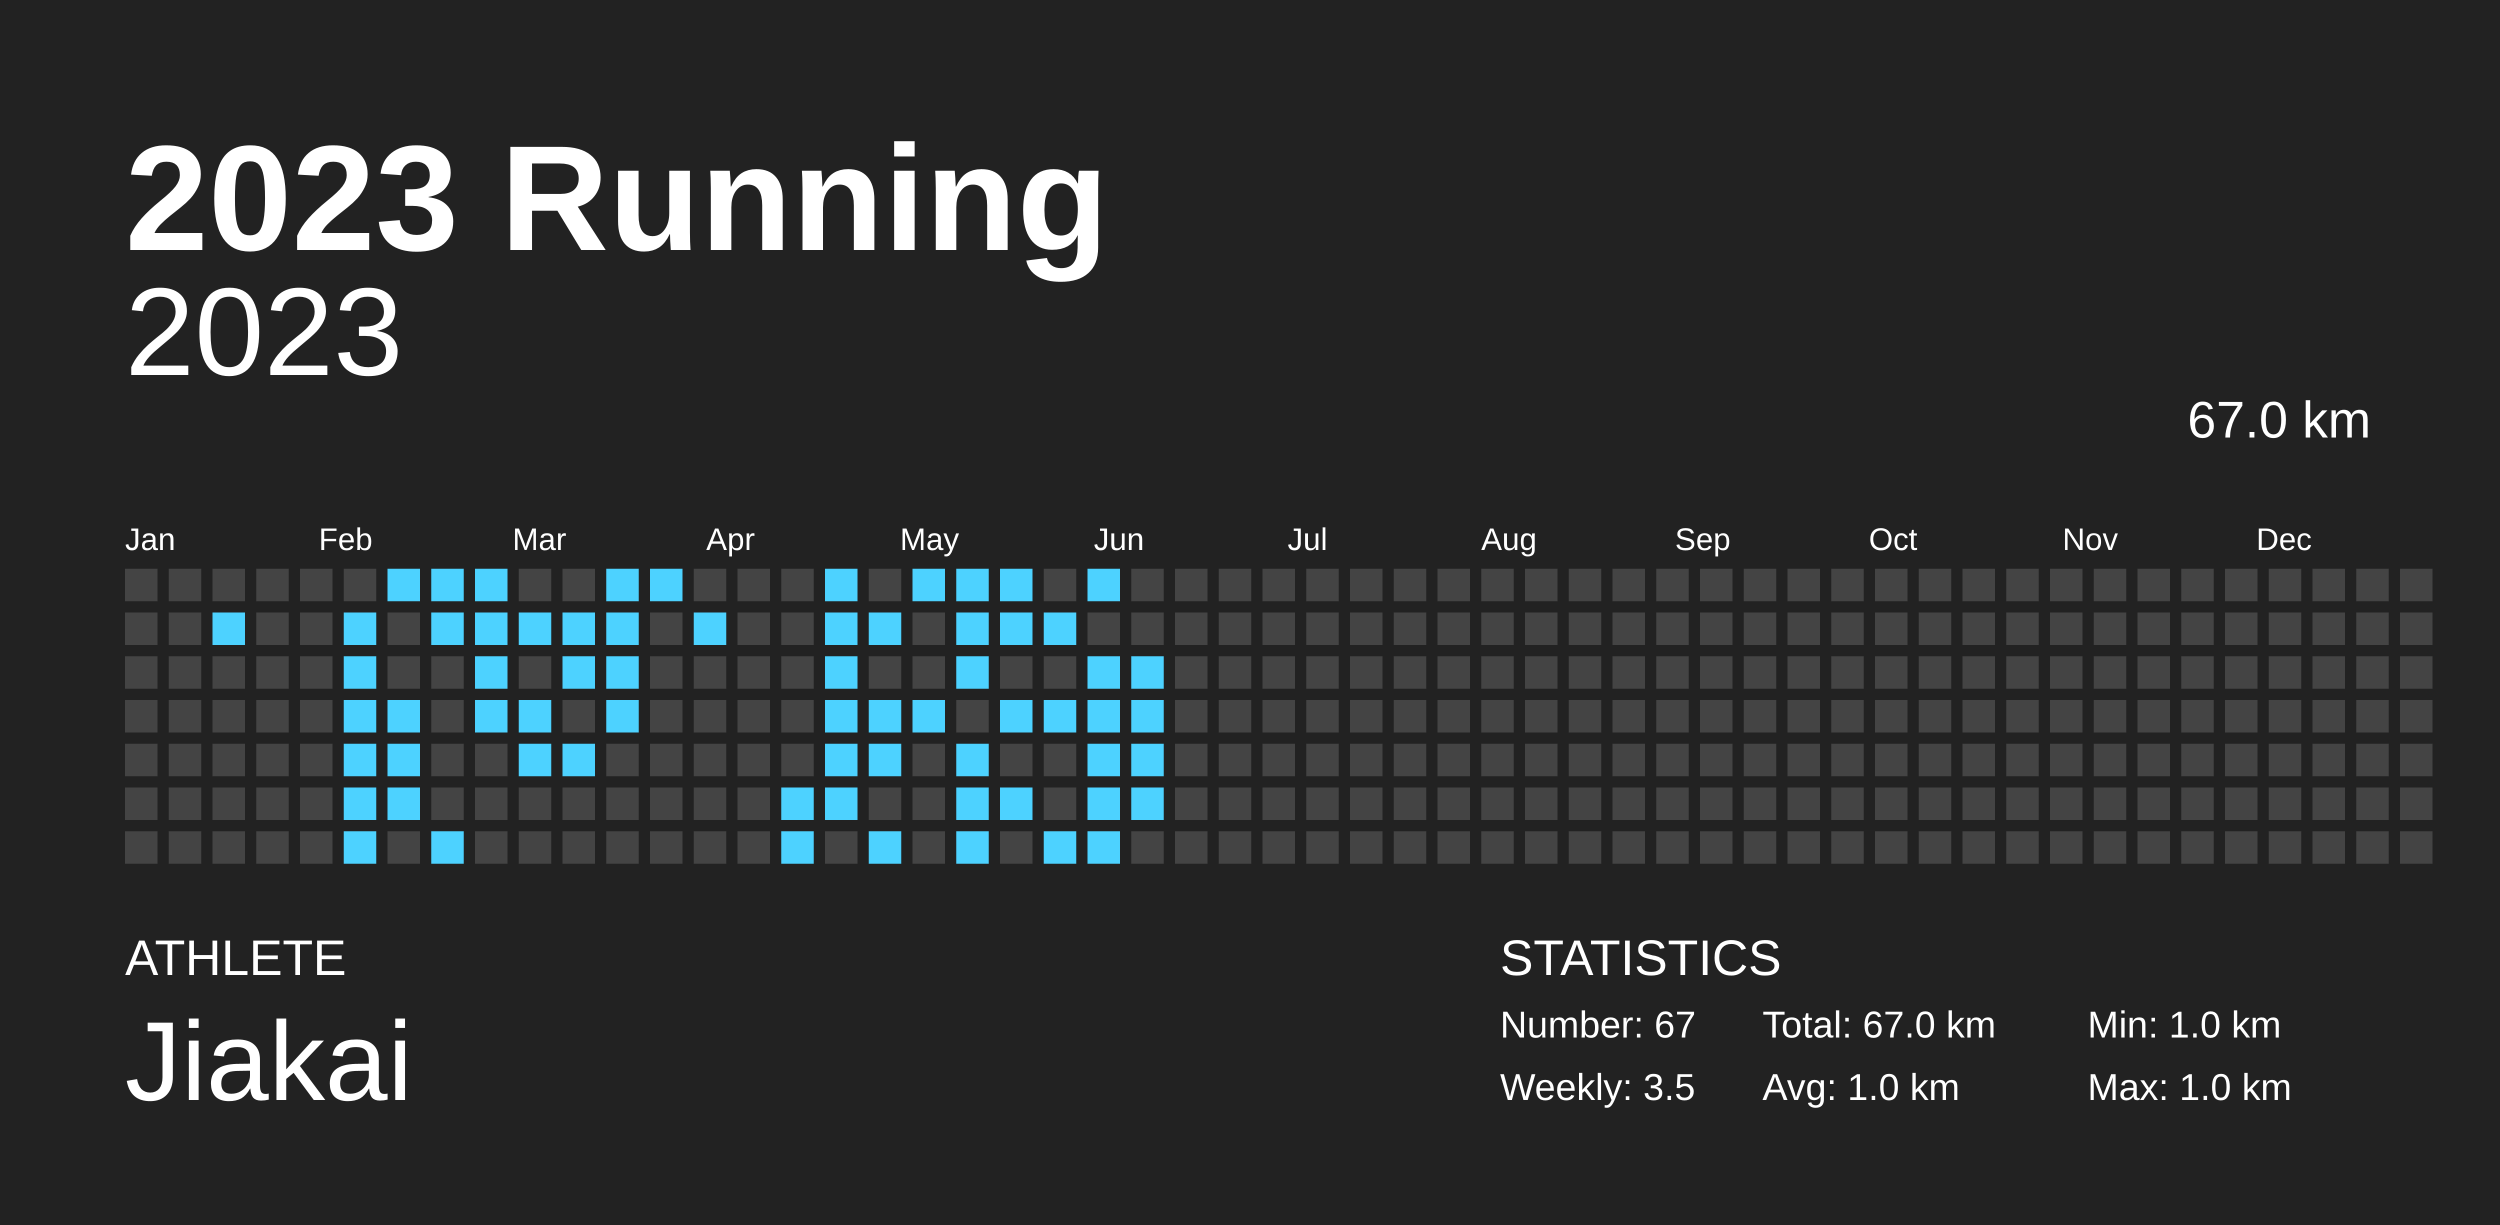
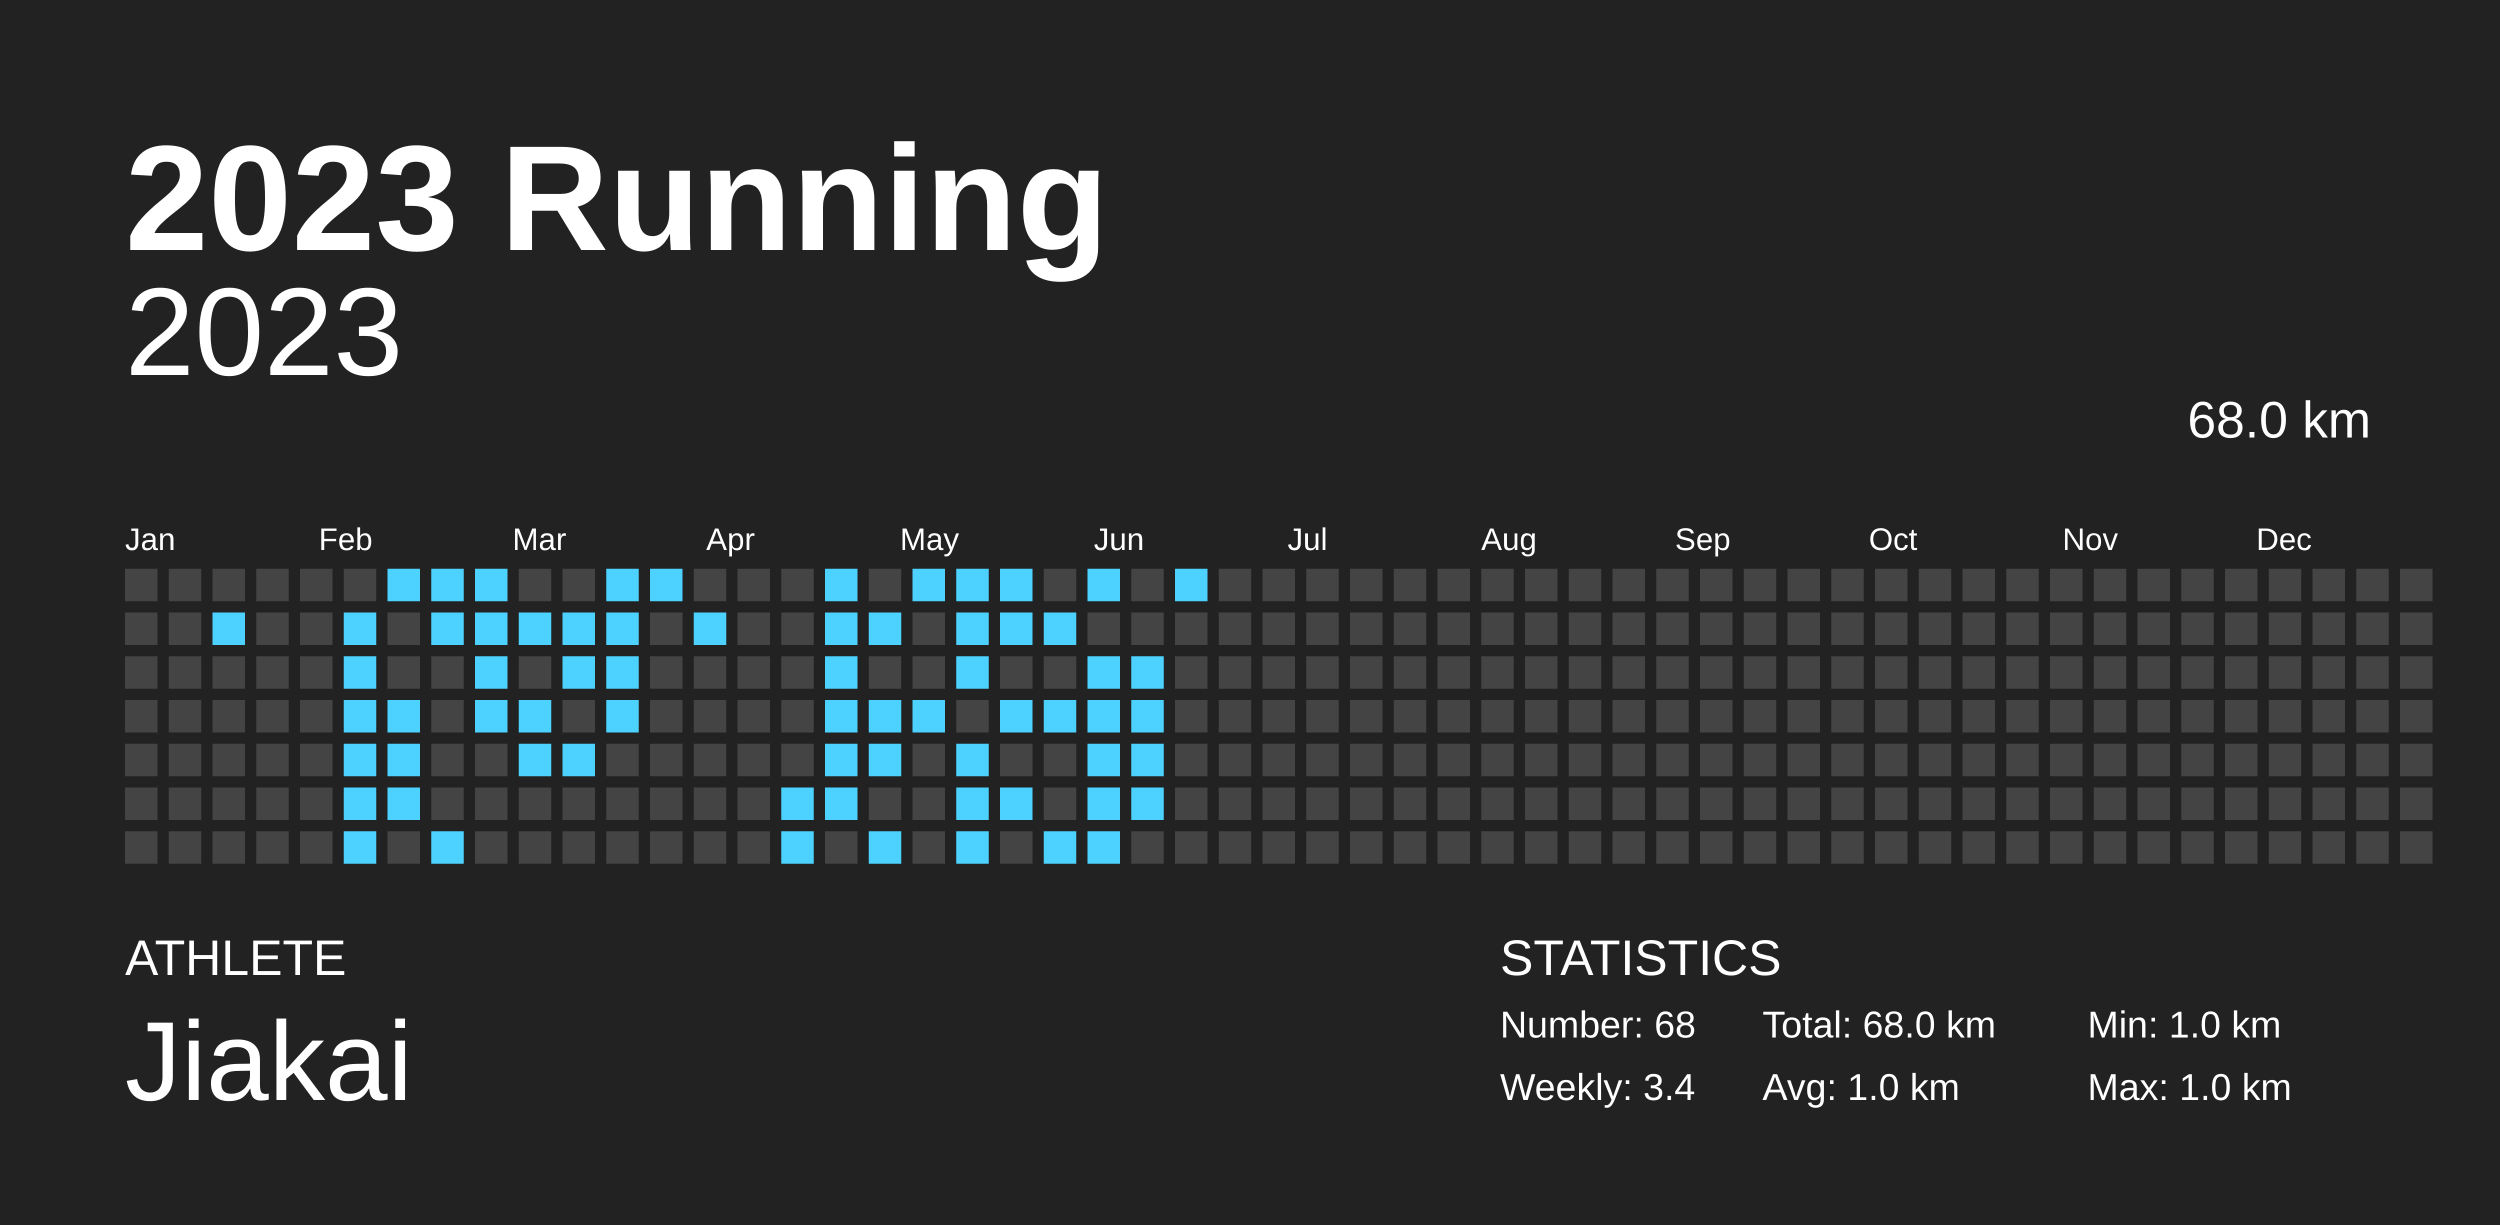
<svg xmlns="http://www.w3.org/2000/svg" baseProfile="full" height="98mm" version="1.1" viewBox="0,0,200,98" width="200mm">
  <defs />
  <rect fill="#222222" height="98" width="200" x="0" y="0" />
  <text fill="#FFFFFF" style="font-size:12px; font-family:Arial; font-weight:bold;" x="10" y="20">2023 Running</text>
  <text fill="#FFFFFF" style="font-size:4px; font-family:Arial" x="10" y="78">ATHLETE</text>
  <text fill="#FFFFFF" style="font-size:9px; font-family:Arial" x="10" y="88">Jiakai</text>
  <text fill="#FFFFFF" style="font-size:4px; font-family:Arial" x="120" y="78">STATISTICS</text>
-   <text fill="#FFFFFF" style="font-size:3px; font-family:Arial" x="120" y="83">Number: 67</text>
-   <text fill="#FFFFFF" style="font-size:3px; font-family:Arial" x="120" y="88">Weekly: 3.5</text>
-   <text fill="#FFFFFF" style="font-size:3px; font-family:Arial" x="141" y="83">Total: 67.0 km</text>
+   <text fill="#FFFFFF" style="font-size:3px; font-family:Arial" x="120" y="83">Number: 68</text>
+   <text fill="#FFFFFF" style="font-size:3px; font-family:Arial" x="120" y="88">Weekly: 3.4</text>
+   <text fill="#FFFFFF" style="font-size:3px; font-family:Arial" x="141" y="83">Total: 68.0 km</text>
  <text fill="#FFFFFF" style="font-size:3px; font-family:Arial" x="141" y="88">Avg: 1.0 km</text>
  <text fill="#FFFFFF" style="font-size:3px; font-family:Arial" x="167" y="83">Min: 1.0 km</text>
  <text fill="#FFFFFF" style="font-size:3px; font-family:Arial" x="167" y="88">Max: 1.0 km</text>
  <text alignment-baseline="hanging" fill="#FFFFFF" style="font-size:10.0px; font-family:Arial;" x="10" y="30">2023</text>
-   <text alignment-baseline="hanging" fill="#FFFFFF" style="font-size:4.125px; font-family:Arial;" x="175" y="35">67.0 km</text>
+   <text alignment-baseline="hanging" fill="#FFFFFF" style="font-size:4.125px; font-family:Arial;" x="175" y="35">68.0 km</text>
  <text fill="#FFFFFF" style="font-size:2.5px; font-family:Arial" x="10.0" y="44">Jan</text>
  <text fill="#FFFFFF" style="font-size:2.5px; font-family:Arial" x="25.5" y="44">Feb</text>
  <text fill="#FFFFFF" style="font-size:2.5px; font-family:Arial" x="41.0" y="44">Mar</text>
  <text fill="#FFFFFF" style="font-size:2.5px; font-family:Arial" x="56.5" y="44">Apr</text>
  <text fill="#FFFFFF" style="font-size:2.5px; font-family:Arial" x="72.0" y="44">May</text>
  <text fill="#FFFFFF" style="font-size:2.5px; font-family:Arial" x="87.5" y="44">Jun</text>
  <text fill="#FFFFFF" style="font-size:2.5px; font-family:Arial" x="103.0" y="44">Jul</text>
  <text fill="#FFFFFF" style="font-size:2.5px; font-family:Arial" x="118.5" y="44">Aug</text>
  <text fill="#FFFFFF" style="font-size:2.5px; font-family:Arial" x="134.0" y="44">Sep</text>
  <text fill="#FFFFFF" style="font-size:2.5px; font-family:Arial" x="149.5" y="44">Oct</text>
  <text fill="#FFFFFF" style="font-size:2.5px; font-family:Arial" x="165.0" y="44">Nov</text>
  <text fill="#FFFFFF" style="font-size:2.5px; font-family:Arial" x="180.5" y="44">Dec</text>
  <rect fill="#444444" height="2.6" width="2.6" x="10.0" y="45.5" />
  <rect fill="#444444" height="2.6" width="2.6" x="10.0" y="49.0" />
  <rect fill="#444444" height="2.6" width="2.6" x="10.0" y="52.5" />
  <rect fill="#444444" height="2.6" width="2.6" x="10.0" y="56.0" />
  <rect fill="#444444" height="2.6" width="2.6" x="10.0" y="59.5" />
  <rect fill="#444444" height="2.6" width="2.6" x="10.0" y="63.0" />
  <rect fill="#444444" height="2.6" width="2.6" x="10.0" y="66.5" />
  <rect fill="#444444" height="2.6" width="2.6" x="13.5" y="45.5" />
  <rect fill="#444444" height="2.6" width="2.6" x="13.5" y="49.0" />
  <rect fill="#444444" height="2.6" width="2.6" x="13.5" y="52.5" />
  <rect fill="#444444" height="2.6" width="2.6" x="13.5" y="56.0" />
  <rect fill="#444444" height="2.6" width="2.6" x="13.5" y="59.5" />
  <rect fill="#444444" height="2.6" width="2.6" x="13.5" y="63.0" />
  <rect fill="#444444" height="2.6" width="2.6" x="13.5" y="66.5" />
  <rect fill="#444444" height="2.6" width="2.6" x="17.0" y="45.5" />
  <rect fill="#4DD2FF" height="2.6" width="2.6" x="17.0" y="49.0" />
  <rect fill="#444444" height="2.6" width="2.6" x="17.0" y="52.5" />
  <rect fill="#444444" height="2.6" width="2.6" x="17.0" y="56.0" />
  <rect fill="#444444" height="2.6" width="2.6" x="17.0" y="59.5" />
  <rect fill="#444444" height="2.6" width="2.6" x="17.0" y="63.0" />
  <rect fill="#444444" height="2.6" width="2.6" x="17.0" y="66.5" />
  <rect fill="#444444" height="2.6" width="2.6" x="20.5" y="45.5" />
  <rect fill="#444444" height="2.6" width="2.6" x="20.5" y="49.0" />
  <rect fill="#444444" height="2.6" width="2.6" x="20.5" y="52.5" />
  <rect fill="#444444" height="2.6" width="2.6" x="20.5" y="56.0" />
  <rect fill="#444444" height="2.6" width="2.6" x="20.5" y="59.5" />
  <rect fill="#444444" height="2.6" width="2.6" x="20.5" y="63.0" />
  <rect fill="#444444" height="2.6" width="2.6" x="20.5" y="66.5" />
  <rect fill="#444444" height="2.6" width="2.6" x="24.0" y="45.5" />
  <rect fill="#444444" height="2.6" width="2.6" x="24.0" y="49.0" />
  <rect fill="#444444" height="2.6" width="2.6" x="24.0" y="52.5" />
  <rect fill="#444444" height="2.6" width="2.6" x="24.0" y="56.0" />
  <rect fill="#444444" height="2.6" width="2.6" x="24.0" y="59.5" />
  <rect fill="#444444" height="2.6" width="2.6" x="24.0" y="63.0" />
  <rect fill="#444444" height="2.6" width="2.6" x="24.0" y="66.5" />
  <rect fill="#444444" height="2.6" width="2.6" x="27.5" y="45.5" />
  <rect fill="#4DD2FF" height="2.6" width="2.6" x="27.5" y="49.0" />
  <rect fill="#4DD2FF" height="2.6" width="2.6" x="27.5" y="52.5" />
  <rect fill="#4DD2FF" height="2.6" width="2.6" x="27.5" y="56.0" />
  <rect fill="#4DD2FF" height="2.6" width="2.6" x="27.5" y="59.5" />
  <rect fill="#4DD2FF" height="2.6" width="2.6" x="27.5" y="63.0" />
  <rect fill="#4DD2FF" height="2.6" width="2.6" x="27.5" y="66.5" />
  <rect fill="#4DD2FF" height="2.6" width="2.6" x="31.0" y="45.5" />
  <rect fill="#444444" height="2.6" width="2.6" x="31.0" y="49.0" />
  <rect fill="#444444" height="2.6" width="2.6" x="31.0" y="52.5" />
  <rect fill="#4DD2FF" height="2.6" width="2.6" x="31.0" y="56.0" />
  <rect fill="#4DD2FF" height="2.6" width="2.6" x="31.0" y="59.5" />
  <rect fill="#4DD2FF" height="2.6" width="2.6" x="31.0" y="63.0" />
  <rect fill="#444444" height="2.6" width="2.6" x="31.0" y="66.5" />
  <rect fill="#4DD2FF" height="2.6" width="2.6" x="34.5" y="45.5" />
  <rect fill="#4DD2FF" height="2.6" width="2.6" x="34.5" y="49.0" />
  <rect fill="#444444" height="2.6" width="2.6" x="34.5" y="52.5" />
  <rect fill="#444444" height="2.6" width="2.6" x="34.5" y="56.0" />
  <rect fill="#444444" height="2.6" width="2.6" x="34.5" y="59.5" />
  <rect fill="#444444" height="2.6" width="2.6" x="34.5" y="63.0" />
  <rect fill="#4DD2FF" height="2.6" width="2.6" x="34.5" y="66.5" />
  <rect fill="#4DD2FF" height="2.6" width="2.6" x="38.0" y="45.5" />
  <rect fill="#4DD2FF" height="2.6" width="2.6" x="38.0" y="49.0" />
  <rect fill="#4DD2FF" height="2.6" width="2.6" x="38.0" y="52.5" />
  <rect fill="#4DD2FF" height="2.6" width="2.6" x="38.0" y="56.0" />
  <rect fill="#444444" height="2.6" width="2.6" x="38.0" y="59.5" />
  <rect fill="#444444" height="2.6" width="2.6" x="38.0" y="63.0" />
  <rect fill="#444444" height="2.6" width="2.6" x="38.0" y="66.5" />
  <rect fill="#444444" height="2.6" width="2.6" x="41.5" y="45.5" />
  <rect fill="#4DD2FF" height="2.6" width="2.6" x="41.5" y="49.0" />
  <rect fill="#444444" height="2.6" width="2.6" x="41.5" y="52.5" />
  <rect fill="#4DD2FF" height="2.6" width="2.6" x="41.5" y="56.0" />
  <rect fill="#4DD2FF" height="2.6" width="2.6" x="41.5" y="59.5" />
  <rect fill="#444444" height="2.6" width="2.6" x="41.5" y="63.0" />
  <rect fill="#444444" height="2.6" width="2.6" x="41.5" y="66.5" />
  <rect fill="#444444" height="2.6" width="2.6" x="45.0" y="45.5" />
  <rect fill="#4DD2FF" height="2.6" width="2.6" x="45.0" y="49.0" />
  <rect fill="#4DD2FF" height="2.6" width="2.6" x="45.0" y="52.5" />
  <rect fill="#444444" height="2.6" width="2.6" x="45.0" y="56.0" />
  <rect fill="#4DD2FF" height="2.6" width="2.6" x="45.0" y="59.5" />
  <rect fill="#444444" height="2.6" width="2.6" x="45.0" y="63.0" />
  <rect fill="#444444" height="2.6" width="2.6" x="45.0" y="66.5" />
  <rect fill="#4DD2FF" height="2.6" width="2.6" x="48.5" y="45.5" />
  <rect fill="#4DD2FF" height="2.6" width="2.6" x="48.5" y="49.0" />
  <rect fill="#4DD2FF" height="2.6" width="2.6" x="48.5" y="52.5" />
  <rect fill="#4DD2FF" height="2.6" width="2.6" x="48.5" y="56.0" />
  <rect fill="#444444" height="2.6" width="2.6" x="48.5" y="59.5" />
  <rect fill="#444444" height="2.6" width="2.6" x="48.5" y="63.0" />
  <rect fill="#444444" height="2.6" width="2.6" x="48.5" y="66.5" />
  <rect fill="#4DD2FF" height="2.6" width="2.6" x="52.0" y="45.5" />
  <rect fill="#444444" height="2.6" width="2.6" x="52.0" y="49.0" />
  <rect fill="#444444" height="2.6" width="2.6" x="52.0" y="52.5" />
  <rect fill="#444444" height="2.6" width="2.6" x="52.0" y="56.0" />
  <rect fill="#444444" height="2.6" width="2.6" x="52.0" y="59.5" />
  <rect fill="#444444" height="2.6" width="2.6" x="52.0" y="63.0" />
  <rect fill="#444444" height="2.6" width="2.6" x="52.0" y="66.5" />
  <rect fill="#444444" height="2.6" width="2.6" x="55.5" y="45.5" />
  <rect fill="#4DD2FF" height="2.6" width="2.6" x="55.5" y="49.0" />
  <rect fill="#444444" height="2.6" width="2.6" x="55.5" y="52.5" />
  <rect fill="#444444" height="2.6" width="2.6" x="55.5" y="56.0" />
  <rect fill="#444444" height="2.6" width="2.6" x="55.5" y="59.5" />
  <rect fill="#444444" height="2.6" width="2.6" x="55.5" y="63.0" />
  <rect fill="#444444" height="2.6" width="2.6" x="55.5" y="66.5" />
  <rect fill="#444444" height="2.6" width="2.6" x="59.0" y="45.5" />
  <rect fill="#444444" height="2.6" width="2.6" x="59.0" y="49.0" />
  <rect fill="#444444" height="2.6" width="2.6" x="59.0" y="52.5" />
  <rect fill="#444444" height="2.6" width="2.6" x="59.0" y="56.0" />
  <rect fill="#444444" height="2.6" width="2.6" x="59.0" y="59.5" />
  <rect fill="#444444" height="2.6" width="2.6" x="59.0" y="63.0" />
  <rect fill="#444444" height="2.6" width="2.6" x="59.0" y="66.5" />
  <rect fill="#444444" height="2.6" width="2.6" x="62.5" y="45.5" />
  <rect fill="#444444" height="2.6" width="2.6" x="62.5" y="49.0" />
  <rect fill="#444444" height="2.6" width="2.6" x="62.5" y="52.5" />
  <rect fill="#444444" height="2.6" width="2.6" x="62.5" y="56.0" />
  <rect fill="#444444" height="2.6" width="2.6" x="62.5" y="59.5" />
  <rect fill="#4DD2FF" height="2.6" width="2.6" x="62.5" y="63.0" />
  <rect fill="#4DD2FF" height="2.6" width="2.6" x="62.5" y="66.5" />
  <rect fill="#4DD2FF" height="2.6" width="2.6" x="66.0" y="45.5" />
  <rect fill="#4DD2FF" height="2.6" width="2.6" x="66.0" y="49.0" />
  <rect fill="#4DD2FF" height="2.6" width="2.6" x="66.0" y="52.5" />
  <rect fill="#4DD2FF" height="2.6" width="2.6" x="66.0" y="56.0" />
  <rect fill="#4DD2FF" height="2.6" width="2.6" x="66.0" y="59.5" />
  <rect fill="#4DD2FF" height="2.6" width="2.6" x="66.0" y="63.0" />
  <rect fill="#444444" height="2.6" width="2.6" x="66.0" y="66.5" />
  <rect fill="#444444" height="2.6" width="2.6" x="69.5" y="45.5" />
  <rect fill="#4DD2FF" height="2.6" width="2.6" x="69.5" y="49.0" />
  <rect fill="#444444" height="2.6" width="2.6" x="69.5" y="52.5" />
  <rect fill="#4DD2FF" height="2.6" width="2.6" x="69.5" y="56.0" />
  <rect fill="#4DD2FF" height="2.6" width="2.6" x="69.5" y="59.5" />
  <rect fill="#444444" height="2.6" width="2.6" x="69.5" y="63.0" />
  <rect fill="#4DD2FF" height="2.6" width="2.6" x="69.5" y="66.5" />
  <rect fill="#4DD2FF" height="2.6" width="2.6" x="73.0" y="45.5" />
  <rect fill="#444444" height="2.6" width="2.6" x="73.0" y="49.0" />
  <rect fill="#444444" height="2.6" width="2.6" x="73.0" y="52.5" />
  <rect fill="#4DD2FF" height="2.6" width="2.6" x="73.0" y="56.0" />
  <rect fill="#444444" height="2.6" width="2.6" x="73.0" y="59.5" />
  <rect fill="#444444" height="2.6" width="2.6" x="73.0" y="63.0" />
  <rect fill="#444444" height="2.6" width="2.6" x="73.0" y="66.5" />
  <rect fill="#4DD2FF" height="2.6" width="2.6" x="76.5" y="45.5" />
  <rect fill="#4DD2FF" height="2.6" width="2.6" x="76.5" y="49.0" />
  <rect fill="#4DD2FF" height="2.6" width="2.6" x="76.5" y="52.5" />
  <rect fill="#444444" height="2.6" width="2.6" x="76.5" y="56.0" />
  <rect fill="#4DD2FF" height="2.6" width="2.6" x="76.5" y="59.5" />
  <rect fill="#4DD2FF" height="2.6" width="2.6" x="76.5" y="63.0" />
  <rect fill="#4DD2FF" height="2.6" width="2.6" x="76.5" y="66.5" />
  <rect fill="#4DD2FF" height="2.6" width="2.6" x="80.0" y="45.5" />
  <rect fill="#4DD2FF" height="2.6" width="2.6" x="80.0" y="49.0" />
  <rect fill="#444444" height="2.6" width="2.6" x="80.0" y="52.5" />
  <rect fill="#4DD2FF" height="2.6" width="2.6" x="80.0" y="56.0" />
  <rect fill="#444444" height="2.6" width="2.6" x="80.0" y="59.5" />
  <rect fill="#4DD2FF" height="2.6" width="2.6" x="80.0" y="63.0" />
  <rect fill="#444444" height="2.6" width="2.6" x="80.0" y="66.5" />
  <rect fill="#444444" height="2.6" width="2.6" x="83.5" y="45.5" />
  <rect fill="#4DD2FF" height="2.6" width="2.6" x="83.5" y="49.0" />
  <rect fill="#444444" height="2.6" width="2.6" x="83.5" y="52.5" />
  <rect fill="#4DD2FF" height="2.6" width="2.6" x="83.5" y="56.0" />
  <rect fill="#444444" height="2.6" width="2.6" x="83.5" y="59.5" />
  <rect fill="#444444" height="2.6" width="2.6" x="83.5" y="63.0" />
  <rect fill="#4DD2FF" height="2.6" width="2.6" x="83.5" y="66.5" />
  <rect fill="#4DD2FF" height="2.6" width="2.6" x="87.0" y="45.5" />
  <rect fill="#444444" height="2.6" width="2.6" x="87.0" y="49.0" />
  <rect fill="#4DD2FF" height="2.6" width="2.6" x="87.0" y="52.5" />
  <rect fill="#4DD2FF" height="2.6" width="2.6" x="87.0" y="56.0" />
  <rect fill="#4DD2FF" height="2.6" width="2.6" x="87.0" y="59.5" />
  <rect fill="#4DD2FF" height="2.6" width="2.6" x="87.0" y="63.0" />
  <rect fill="#4DD2FF" height="2.6" width="2.6" x="87.0" y="66.5" />
  <rect fill="#444444" height="2.6" width="2.6" x="90.5" y="45.5" />
  <rect fill="#444444" height="2.6" width="2.6" x="90.5" y="49.0" />
  <rect fill="#4DD2FF" height="2.6" width="2.6" x="90.5" y="52.5" />
  <rect fill="#4DD2FF" height="2.6" width="2.6" x="90.5" y="56.0" />
  <rect fill="#4DD2FF" height="2.6" width="2.6" x="90.5" y="59.5" />
  <rect fill="#4DD2FF" height="2.6" width="2.6" x="90.5" y="63.0" />
  <rect fill="#444444" height="2.6" width="2.6" x="90.5" y="66.5" />
-   <rect fill="#444444" height="2.6" width="2.6" x="94.0" y="45.5" />
+   <rect fill="#4DD2FF" height="2.6" width="2.6" x="94.0" y="45.5" />
  <rect fill="#444444" height="2.6" width="2.6" x="94.0" y="49.0" />
  <rect fill="#444444" height="2.6" width="2.6" x="94.0" y="52.5" />
  <rect fill="#444444" height="2.6" width="2.6" x="94.0" y="56.0" />
  <rect fill="#444444" height="2.6" width="2.6" x="94.0" y="59.5" />
  <rect fill="#444444" height="2.6" width="2.6" x="94.0" y="63.0" />
  <rect fill="#444444" height="2.6" width="2.6" x="94.0" y="66.5" />
  <rect fill="#444444" height="2.6" width="2.6" x="97.5" y="45.5" />
  <rect fill="#444444" height="2.6" width="2.6" x="97.5" y="49.0" />
  <rect fill="#444444" height="2.6" width="2.6" x="97.5" y="52.5" />
  <rect fill="#444444" height="2.6" width="2.6" x="97.5" y="56.0" />
  <rect fill="#444444" height="2.6" width="2.6" x="97.5" y="59.5" />
  <rect fill="#444444" height="2.6" width="2.6" x="97.5" y="63.0" />
  <rect fill="#444444" height="2.6" width="2.6" x="97.5" y="66.5" />
  <rect fill="#444444" height="2.6" width="2.6" x="101.0" y="45.5" />
  <rect fill="#444444" height="2.6" width="2.6" x="101.0" y="49.0" />
  <rect fill="#444444" height="2.6" width="2.6" x="101.0" y="52.5" />
  <rect fill="#444444" height="2.6" width="2.6" x="101.0" y="56.0" />
  <rect fill="#444444" height="2.6" width="2.6" x="101.0" y="59.5" />
  <rect fill="#444444" height="2.6" width="2.6" x="101.0" y="63.0" />
  <rect fill="#444444" height="2.6" width="2.6" x="101.0" y="66.5" />
  <rect fill="#444444" height="2.6" width="2.6" x="104.5" y="45.5" />
  <rect fill="#444444" height="2.6" width="2.6" x="104.5" y="49.0" />
  <rect fill="#444444" height="2.6" width="2.6" x="104.5" y="52.5" />
  <rect fill="#444444" height="2.6" width="2.6" x="104.5" y="56.0" />
  <rect fill="#444444" height="2.6" width="2.6" x="104.5" y="59.5" />
  <rect fill="#444444" height="2.6" width="2.6" x="104.5" y="63.0" />
  <rect fill="#444444" height="2.6" width="2.6" x="104.5" y="66.5" />
  <rect fill="#444444" height="2.6" width="2.6" x="108.0" y="45.5" />
  <rect fill="#444444" height="2.6" width="2.6" x="108.0" y="49.0" />
  <rect fill="#444444" height="2.6" width="2.6" x="108.0" y="52.5" />
  <rect fill="#444444" height="2.6" width="2.6" x="108.0" y="56.0" />
  <rect fill="#444444" height="2.6" width="2.6" x="108.0" y="59.5" />
  <rect fill="#444444" height="2.6" width="2.6" x="108.0" y="63.0" />
  <rect fill="#444444" height="2.6" width="2.6" x="108.0" y="66.5" />
  <rect fill="#444444" height="2.6" width="2.6" x="111.5" y="45.5" />
  <rect fill="#444444" height="2.6" width="2.6" x="111.5" y="49.0" />
  <rect fill="#444444" height="2.6" width="2.6" x="111.5" y="52.5" />
  <rect fill="#444444" height="2.6" width="2.6" x="111.5" y="56.0" />
  <rect fill="#444444" height="2.6" width="2.6" x="111.5" y="59.5" />
  <rect fill="#444444" height="2.6" width="2.6" x="111.5" y="63.0" />
  <rect fill="#444444" height="2.6" width="2.6" x="111.5" y="66.5" />
  <rect fill="#444444" height="2.6" width="2.6" x="115.0" y="45.5" />
  <rect fill="#444444" height="2.6" width="2.6" x="115.0" y="49.0" />
  <rect fill="#444444" height="2.6" width="2.6" x="115.0" y="52.5" />
  <rect fill="#444444" height="2.6" width="2.6" x="115.0" y="56.0" />
  <rect fill="#444444" height="2.6" width="2.6" x="115.0" y="59.5" />
  <rect fill="#444444" height="2.6" width="2.6" x="115.0" y="63.0" />
  <rect fill="#444444" height="2.6" width="2.6" x="115.0" y="66.5" />
  <rect fill="#444444" height="2.6" width="2.6" x="118.5" y="45.5" />
  <rect fill="#444444" height="2.6" width="2.6" x="118.5" y="49.0" />
  <rect fill="#444444" height="2.6" width="2.6" x="118.5" y="52.5" />
  <rect fill="#444444" height="2.6" width="2.6" x="118.5" y="56.0" />
  <rect fill="#444444" height="2.6" width="2.6" x="118.5" y="59.5" />
  <rect fill="#444444" height="2.6" width="2.6" x="118.5" y="63.0" />
  <rect fill="#444444" height="2.6" width="2.6" x="118.5" y="66.5" />
  <rect fill="#444444" height="2.6" width="2.6" x="122.0" y="45.5" />
  <rect fill="#444444" height="2.6" width="2.6" x="122.0" y="49.0" />
  <rect fill="#444444" height="2.6" width="2.6" x="122.0" y="52.5" />
  <rect fill="#444444" height="2.6" width="2.6" x="122.0" y="56.0" />
  <rect fill="#444444" height="2.6" width="2.6" x="122.0" y="59.5" />
  <rect fill="#444444" height="2.6" width="2.6" x="122.0" y="63.0" />
  <rect fill="#444444" height="2.6" width="2.6" x="122.0" y="66.5" />
  <rect fill="#444444" height="2.6" width="2.6" x="125.5" y="45.5" />
  <rect fill="#444444" height="2.6" width="2.6" x="125.5" y="49.0" />
  <rect fill="#444444" height="2.6" width="2.6" x="125.5" y="52.5" />
  <rect fill="#444444" height="2.6" width="2.6" x="125.5" y="56.0" />
  <rect fill="#444444" height="2.6" width="2.6" x="125.5" y="59.5" />
  <rect fill="#444444" height="2.6" width="2.6" x="125.5" y="63.0" />
  <rect fill="#444444" height="2.6" width="2.6" x="125.5" y="66.5" />
  <rect fill="#444444" height="2.6" width="2.6" x="129.0" y="45.5" />
  <rect fill="#444444" height="2.6" width="2.6" x="129.0" y="49.0" />
  <rect fill="#444444" height="2.6" width="2.6" x="129.0" y="52.5" />
  <rect fill="#444444" height="2.6" width="2.6" x="129.0" y="56.0" />
  <rect fill="#444444" height="2.6" width="2.6" x="129.0" y="59.5" />
  <rect fill="#444444" height="2.6" width="2.6" x="129.0" y="63.0" />
  <rect fill="#444444" height="2.6" width="2.6" x="129.0" y="66.5" />
  <rect fill="#444444" height="2.6" width="2.6" x="132.5" y="45.5" />
  <rect fill="#444444" height="2.6" width="2.6" x="132.5" y="49.0" />
  <rect fill="#444444" height="2.6" width="2.6" x="132.5" y="52.5" />
  <rect fill="#444444" height="2.6" width="2.6" x="132.5" y="56.0" />
  <rect fill="#444444" height="2.6" width="2.6" x="132.5" y="59.5" />
  <rect fill="#444444" height="2.6" width="2.6" x="132.5" y="63.0" />
  <rect fill="#444444" height="2.6" width="2.6" x="132.5" y="66.5" />
  <rect fill="#444444" height="2.6" width="2.6" x="136.0" y="45.5" />
  <rect fill="#444444" height="2.6" width="2.6" x="136.0" y="49.0" />
  <rect fill="#444444" height="2.6" width="2.6" x="136.0" y="52.5" />
  <rect fill="#444444" height="2.6" width="2.6" x="136.0" y="56.0" />
  <rect fill="#444444" height="2.6" width="2.6" x="136.0" y="59.5" />
  <rect fill="#444444" height="2.6" width="2.6" x="136.0" y="63.0" />
  <rect fill="#444444" height="2.6" width="2.6" x="136.0" y="66.5" />
  <rect fill="#444444" height="2.6" width="2.6" x="139.5" y="45.5" />
  <rect fill="#444444" height="2.6" width="2.6" x="139.5" y="49.0" />
  <rect fill="#444444" height="2.6" width="2.6" x="139.5" y="52.5" />
  <rect fill="#444444" height="2.6" width="2.6" x="139.5" y="56.0" />
  <rect fill="#444444" height="2.6" width="2.6" x="139.5" y="59.5" />
  <rect fill="#444444" height="2.6" width="2.6" x="139.5" y="63.0" />
  <rect fill="#444444" height="2.6" width="2.6" x="139.5" y="66.5" />
  <rect fill="#444444" height="2.6" width="2.6" x="143.0" y="45.5" />
  <rect fill="#444444" height="2.6" width="2.6" x="143.0" y="49.0" />
  <rect fill="#444444" height="2.6" width="2.6" x="143.0" y="52.5" />
  <rect fill="#444444" height="2.6" width="2.6" x="143.0" y="56.0" />
  <rect fill="#444444" height="2.6" width="2.6" x="143.0" y="59.5" />
  <rect fill="#444444" height="2.6" width="2.6" x="143.0" y="63.0" />
  <rect fill="#444444" height="2.6" width="2.6" x="143.0" y="66.5" />
  <rect fill="#444444" height="2.6" width="2.6" x="146.5" y="45.5" />
  <rect fill="#444444" height="2.6" width="2.6" x="146.5" y="49.0" />
  <rect fill="#444444" height="2.6" width="2.6" x="146.5" y="52.5" />
  <rect fill="#444444" height="2.6" width="2.6" x="146.5" y="56.0" />
  <rect fill="#444444" height="2.6" width="2.6" x="146.5" y="59.5" />
  <rect fill="#444444" height="2.6" width="2.6" x="146.5" y="63.0" />
  <rect fill="#444444" height="2.6" width="2.6" x="146.5" y="66.5" />
  <rect fill="#444444" height="2.6" width="2.6" x="150.0" y="45.5" />
  <rect fill="#444444" height="2.6" width="2.6" x="150.0" y="49.0" />
  <rect fill="#444444" height="2.6" width="2.6" x="150.0" y="52.5" />
  <rect fill="#444444" height="2.6" width="2.6" x="150.0" y="56.0" />
  <rect fill="#444444" height="2.6" width="2.6" x="150.0" y="59.5" />
  <rect fill="#444444" height="2.6" width="2.6" x="150.0" y="63.0" />
  <rect fill="#444444" height="2.6" width="2.6" x="150.0" y="66.5" />
  <rect fill="#444444" height="2.6" width="2.6" x="153.5" y="45.5" />
  <rect fill="#444444" height="2.6" width="2.6" x="153.5" y="49.0" />
  <rect fill="#444444" height="2.6" width="2.6" x="153.5" y="52.5" />
  <rect fill="#444444" height="2.6" width="2.6" x="153.5" y="56.0" />
  <rect fill="#444444" height="2.6" width="2.6" x="153.5" y="59.5" />
  <rect fill="#444444" height="2.6" width="2.6" x="153.5" y="63.0" />
  <rect fill="#444444" height="2.6" width="2.6" x="153.5" y="66.5" />
  <rect fill="#444444" height="2.6" width="2.6" x="157.0" y="45.5" />
  <rect fill="#444444" height="2.6" width="2.6" x="157.0" y="49.0" />
  <rect fill="#444444" height="2.6" width="2.6" x="157.0" y="52.5" />
  <rect fill="#444444" height="2.6" width="2.6" x="157.0" y="56.0" />
  <rect fill="#444444" height="2.6" width="2.6" x="157.0" y="59.5" />
  <rect fill="#444444" height="2.6" width="2.6" x="157.0" y="63.0" />
  <rect fill="#444444" height="2.6" width="2.6" x="157.0" y="66.5" />
  <rect fill="#444444" height="2.6" width="2.6" x="160.5" y="45.5" />
  <rect fill="#444444" height="2.6" width="2.6" x="160.5" y="49.0" />
  <rect fill="#444444" height="2.6" width="2.6" x="160.5" y="52.5" />
  <rect fill="#444444" height="2.6" width="2.6" x="160.5" y="56.0" />
  <rect fill="#444444" height="2.6" width="2.6" x="160.5" y="59.5" />
  <rect fill="#444444" height="2.6" width="2.6" x="160.5" y="63.0" />
  <rect fill="#444444" height="2.6" width="2.6" x="160.5" y="66.5" />
  <rect fill="#444444" height="2.6" width="2.6" x="164.0" y="45.5" />
  <rect fill="#444444" height="2.6" width="2.6" x="164.0" y="49.0" />
  <rect fill="#444444" height="2.6" width="2.6" x="164.0" y="52.5" />
  <rect fill="#444444" height="2.6" width="2.6" x="164.0" y="56.0" />
  <rect fill="#444444" height="2.6" width="2.6" x="164.0" y="59.5" />
  <rect fill="#444444" height="2.6" width="2.6" x="164.0" y="63.0" />
  <rect fill="#444444" height="2.6" width="2.6" x="164.0" y="66.5" />
  <rect fill="#444444" height="2.6" width="2.6" x="167.5" y="45.5" />
  <rect fill="#444444" height="2.6" width="2.6" x="167.5" y="49.0" />
  <rect fill="#444444" height="2.6" width="2.6" x="167.5" y="52.5" />
  <rect fill="#444444" height="2.6" width="2.6" x="167.5" y="56.0" />
  <rect fill="#444444" height="2.6" width="2.6" x="167.5" y="59.5" />
  <rect fill="#444444" height="2.6" width="2.6" x="167.5" y="63.0" />
  <rect fill="#444444" height="2.6" width="2.6" x="167.5" y="66.5" />
  <rect fill="#444444" height="2.6" width="2.6" x="171.0" y="45.5" />
  <rect fill="#444444" height="2.6" width="2.6" x="171.0" y="49.0" />
  <rect fill="#444444" height="2.6" width="2.6" x="171.0" y="52.5" />
  <rect fill="#444444" height="2.6" width="2.6" x="171.0" y="56.0" />
  <rect fill="#444444" height="2.6" width="2.6" x="171.0" y="59.5" />
  <rect fill="#444444" height="2.6" width="2.6" x="171.0" y="63.0" />
  <rect fill="#444444" height="2.6" width="2.6" x="171.0" y="66.5" />
  <rect fill="#444444" height="2.6" width="2.6" x="174.5" y="45.5" />
  <rect fill="#444444" height="2.6" width="2.6" x="174.5" y="49.0" />
  <rect fill="#444444" height="2.6" width="2.6" x="174.5" y="52.5" />
  <rect fill="#444444" height="2.6" width="2.6" x="174.5" y="56.0" />
  <rect fill="#444444" height="2.6" width="2.6" x="174.5" y="59.5" />
  <rect fill="#444444" height="2.6" width="2.6" x="174.5" y="63.0" />
  <rect fill="#444444" height="2.6" width="2.6" x="174.5" y="66.5" />
  <rect fill="#444444" height="2.6" width="2.6" x="178.0" y="45.5" />
  <rect fill="#444444" height="2.6" width="2.6" x="178.0" y="49.0" />
  <rect fill="#444444" height="2.6" width="2.6" x="178.0" y="52.5" />
  <rect fill="#444444" height="2.6" width="2.6" x="178.0" y="56.0" />
  <rect fill="#444444" height="2.6" width="2.6" x="178.0" y="59.5" />
  <rect fill="#444444" height="2.6" width="2.6" x="178.0" y="63.0" />
  <rect fill="#444444" height="2.6" width="2.6" x="178.0" y="66.5" />
  <rect fill="#444444" height="2.6" width="2.6" x="181.5" y="45.5" />
  <rect fill="#444444" height="2.6" width="2.6" x="181.5" y="49.0" />
  <rect fill="#444444" height="2.6" width="2.6" x="181.5" y="52.5" />
  <rect fill="#444444" height="2.6" width="2.6" x="181.5" y="56.0" />
  <rect fill="#444444" height="2.6" width="2.6" x="181.5" y="59.5" />
  <rect fill="#444444" height="2.6" width="2.6" x="181.5" y="63.0" />
  <rect fill="#444444" height="2.6" width="2.6" x="181.5" y="66.5" />
  <rect fill="#444444" height="2.6" width="2.6" x="185.0" y="45.5" />
  <rect fill="#444444" height="2.6" width="2.6" x="185.0" y="49.0" />
  <rect fill="#444444" height="2.6" width="2.6" x="185.0" y="52.5" />
  <rect fill="#444444" height="2.6" width="2.6" x="185.0" y="56.0" />
  <rect fill="#444444" height="2.6" width="2.6" x="185.0" y="59.5" />
  <rect fill="#444444" height="2.6" width="2.6" x="185.0" y="63.0" />
  <rect fill="#444444" height="2.6" width="2.6" x="185.0" y="66.5" />
  <rect fill="#444444" height="2.6" width="2.6" x="188.5" y="45.5" />
  <rect fill="#444444" height="2.6" width="2.6" x="188.5" y="49.0" />
  <rect fill="#444444" height="2.6" width="2.6" x="188.5" y="52.5" />
  <rect fill="#444444" height="2.6" width="2.6" x="188.5" y="56.0" />
  <rect fill="#444444" height="2.6" width="2.6" x="188.5" y="59.5" />
  <rect fill="#444444" height="2.6" width="2.6" x="188.5" y="63.0" />
  <rect fill="#444444" height="2.6" width="2.6" x="188.5" y="66.5" />
  <rect fill="#444444" height="2.6" width="2.6" x="192.0" y="45.5" />
  <rect fill="#444444" height="2.6" width="2.6" x="192.0" y="49.0" />
  <rect fill="#444444" height="2.6" width="2.6" x="192.0" y="52.5" />
  <rect fill="#444444" height="2.6" width="2.6" x="192.0" y="56.0" />
  <rect fill="#444444" height="2.6" width="2.6" x="192.0" y="59.5" />
  <rect fill="#444444" height="2.6" width="2.6" x="192.0" y="63.0" />
  <rect fill="#444444" height="2.6" width="2.6" x="192.0" y="66.5" />
</svg>
